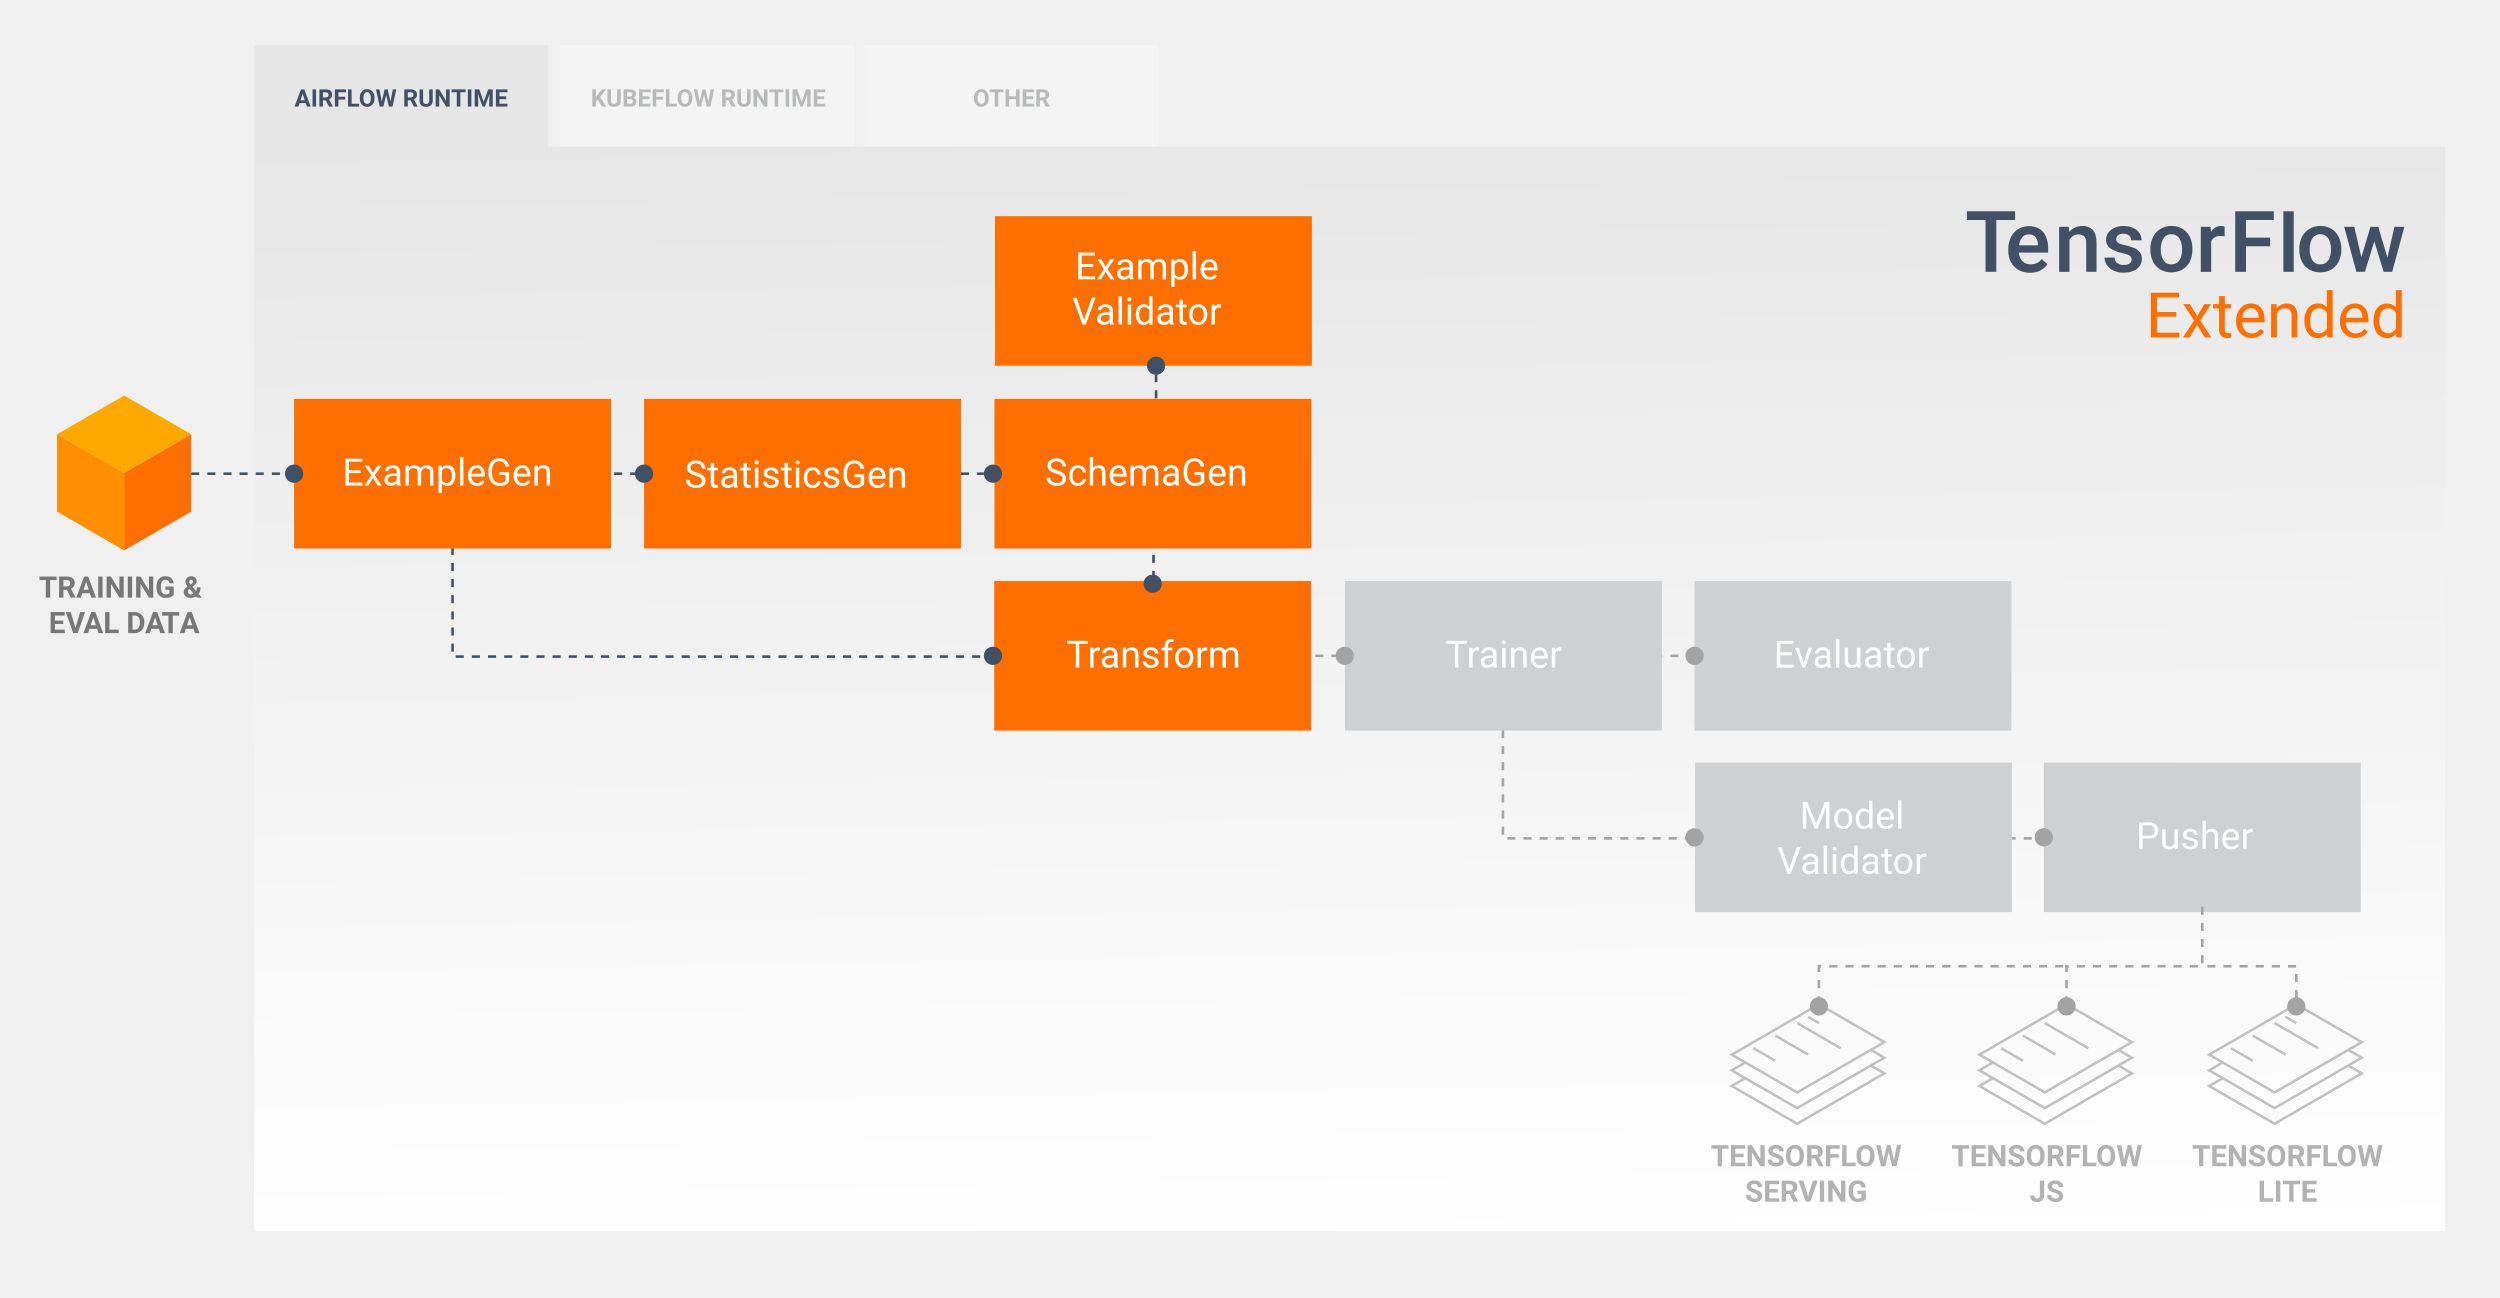
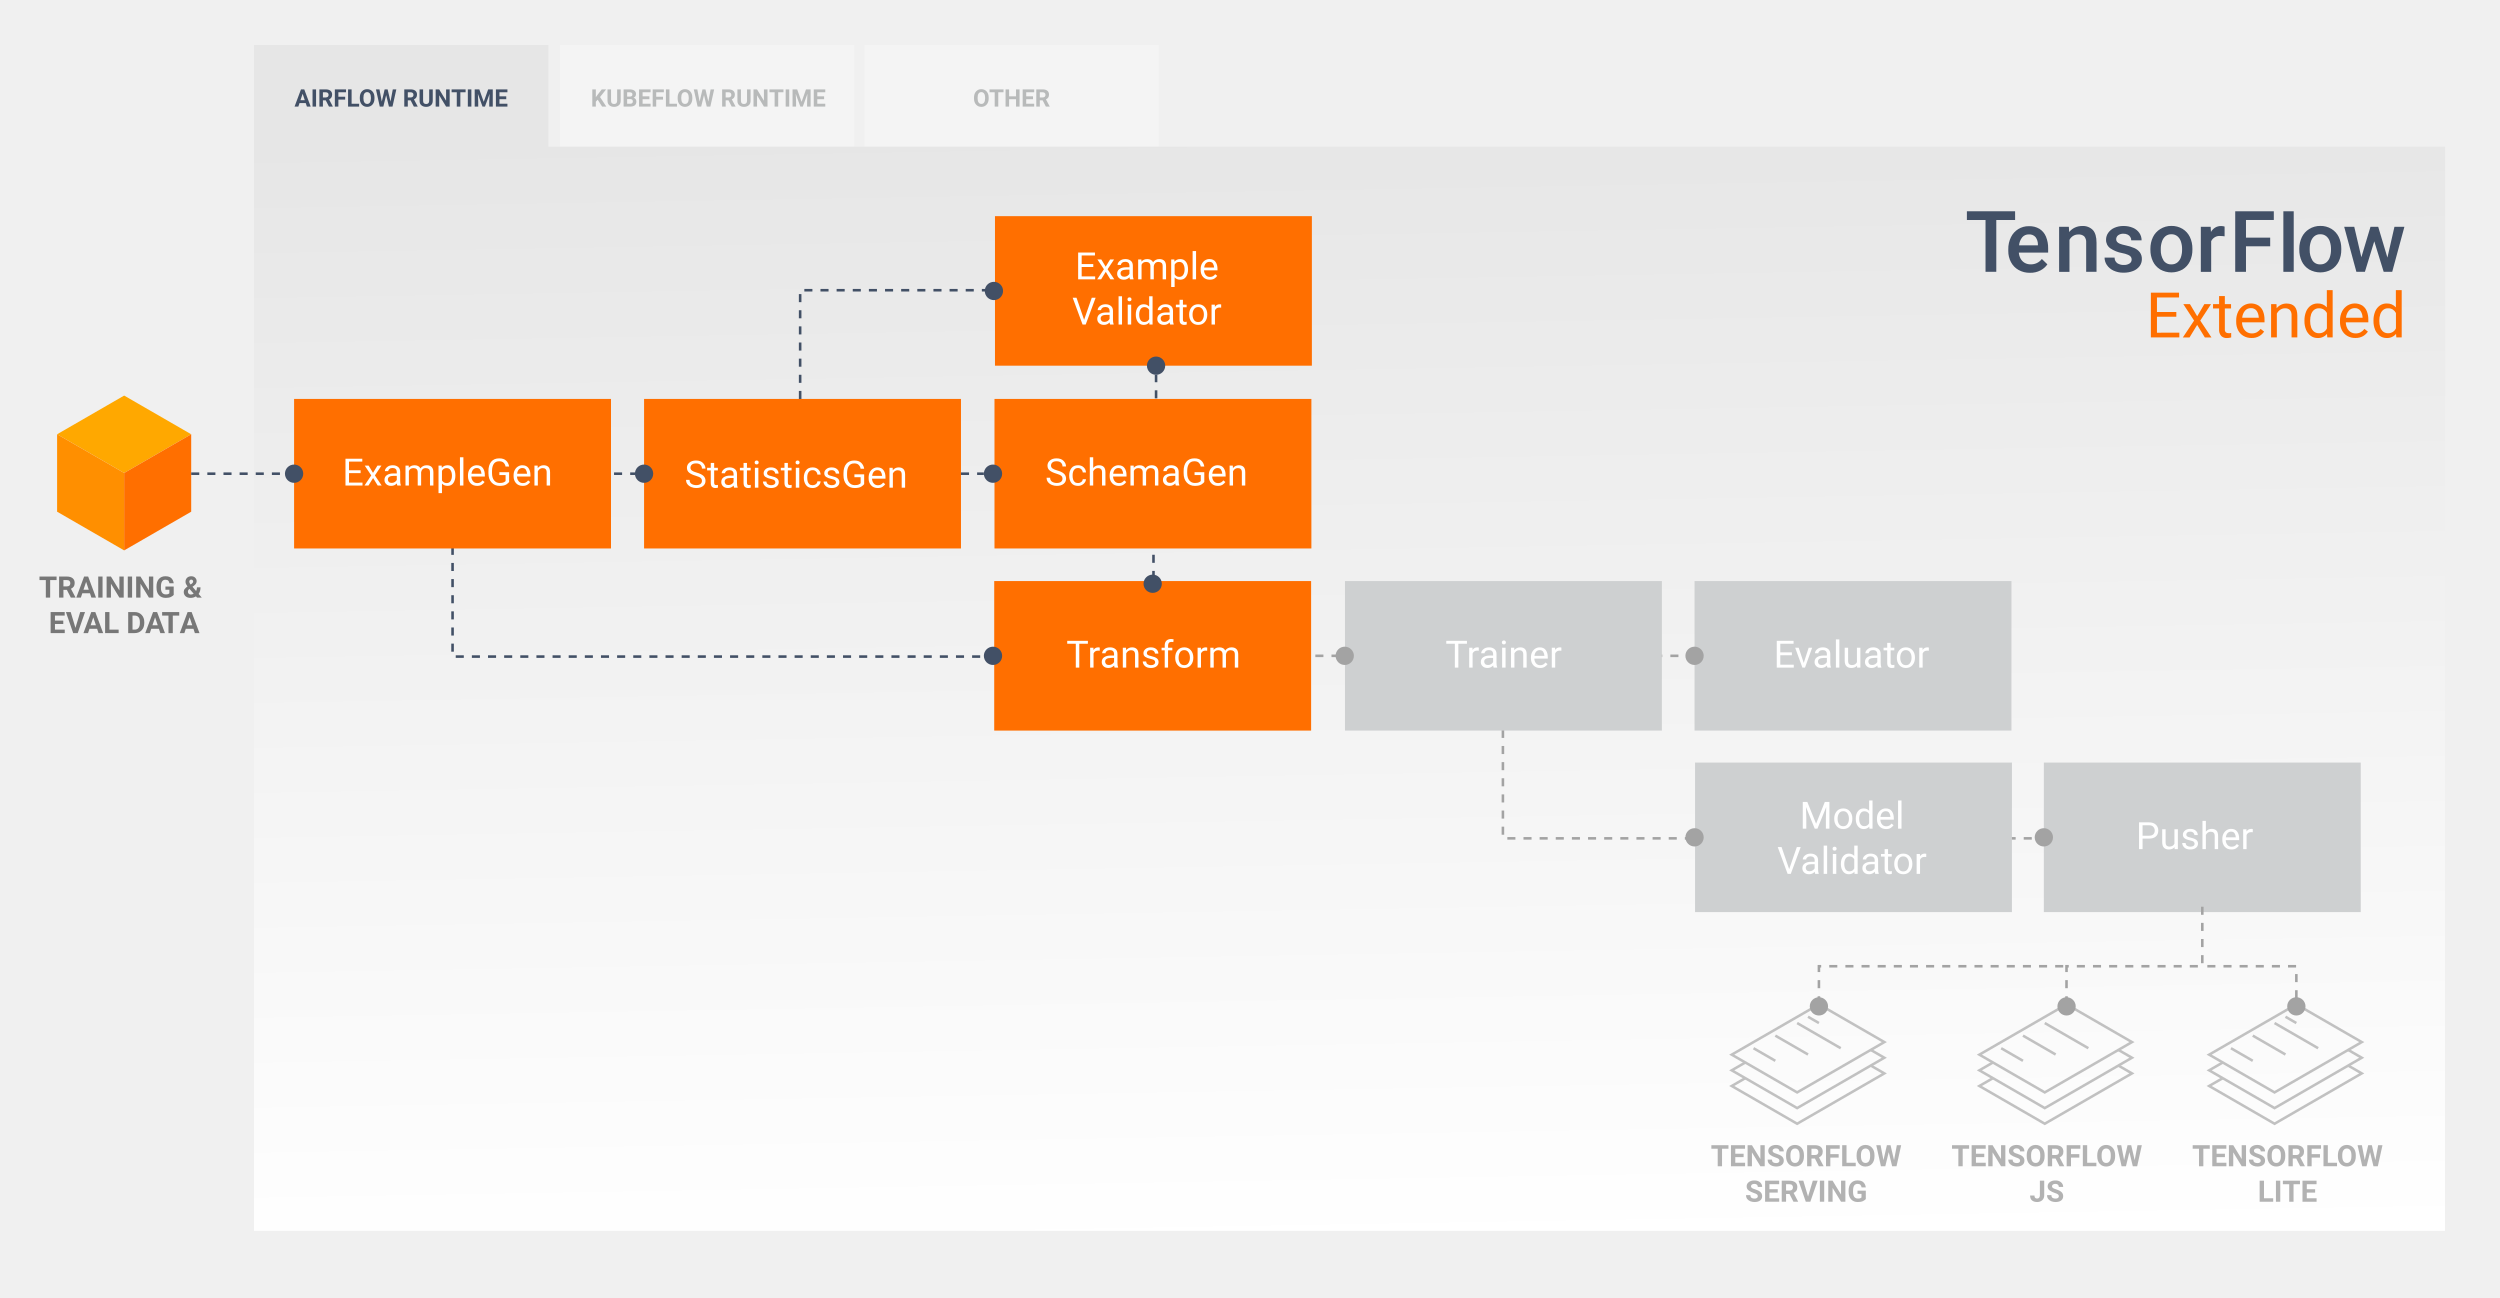
<svg xmlns="http://www.w3.org/2000/svg" id="svg161" viewBox="0 0 929.55 482.34">
  <defs>
    <style>.cls-1{fill:#f4f4f4;}.cls-2{fill:url(#linear-gradient);}.cls-3{fill:url(#linear-gradient-2);}.cls-4,.cls-9{font-size:11px;}.cls-4{fill:#b2b2b2;}.cls-15,.cls-19,.cls-4,.cls-9{font-family:Roboto-Bold, Roboto;font-weight:700;}.cls-5{letter-spacing:-0.03em;}.cls-6{letter-spacing:0em;}.cls-7{letter-spacing:-0.01em;}.cls-8{letter-spacing:0em;}.cls-9{fill:#777;}.cls-10{letter-spacing:0em;}.cls-11{letter-spacing:0.01em;}.cls-12{letter-spacing:-0.06em;}.cls-13{letter-spacing:-0.01em;}.cls-14{letter-spacing:-0.06em;}.cls-15,.cls-19{font-size:9px;}.cls-15,.cls-26{fill:#425066;}.cls-16{letter-spacing:-0.03em;}.cls-17{letter-spacing:0em;}.cls-18{letter-spacing:0em;}.cls-19{fill:#b8baba;}.cls-20{letter-spacing:0em;}.cls-21{letter-spacing:-0.03em;}.cls-22{letter-spacing:0em;}.cls-23{fill:#ffa800;}.cls-24{fill:#ff8f00;}.cls-25{fill:#ff6f00;}.cls-27{font-size:14px;fill:#fff;font-family:Roboto-Regular, Roboto;}.cls-28{letter-spacing:-0.02em;}.cls-29{letter-spacing:-0.01em;}.cls-30{fill:#ced0d1;}.cls-31,.cls-32,.cls-37{fill:none;stroke-miterlimit:10;stroke-width:0.96px;}.cls-31{stroke:#c1c1c1;}.cls-32{stroke:#425066;}.cls-32,.cls-37{stroke-dasharray:3 3;}.cls-33{letter-spacing:-0.03em;}.cls-34{letter-spacing:-0.02em;}.cls-35{letter-spacing:-0.01em;}.cls-36{letter-spacing:-0.01em;}.cls-37{stroke:#a3a3a3;}.cls-38{fill:#a3a3a3;}</style>
    <linearGradient id="linear-gradient" x1="498.21" y1="45.51" x2="505.29" y2="463.47" gradientUnits="userSpaceOnUse">
      <stop offset="0" stop-color="#e6e6e6" />
      <stop offset="1" stop-color="#fff" />
    </linearGradient>
    <linearGradient id="linear-gradient-2" x1="94.45" y1="36.36" x2="203.91" y2="36.36" gradientUnits="userSpaceOnUse">
      <stop offset="0" stop-color="#e6e6e6" />
      <stop offset="1" stop-color="#e6e6e6" />
    </linearGradient>
  </defs>
  <rect class="cls-1" x="321.39" y="16.73" width="109.47" height="39.27" />
  <rect class="cls-1" x="208.16" y="16.73" width="109.47" height="39.27" />
  <rect class="cls-2" x="94.45" y="54.52" width="814.66" height="403.14" />
  <rect class="cls-3" x="94.45" y="16.73" width="109.47" height="39.27" />
  <text class="cls-4" transform="translate(636.1 433.63)">TENSORF<tspan class="cls-5" x="48.16" y="0">L</tspan>
    <tspan class="cls-6" x="53.75" y="0">OW</tspan>
    <tspan x="12.73" y="13.2">SE</tspan>
    <tspan class="cls-7" x="25.68" y="13.2">R</tspan>
    <tspan class="cls-8" x="32.58" y="13.2">VING</tspan>
  </text>
  <text class="cls-9" transform="translate(14.46 222.2)">T<tspan class="cls-10" x="6.81" y="0">R</tspan>
    <tspan class="cls-8" x="13.86" y="0">AINING &amp; </tspan>
    <tspan class="cls-11" x="3.66" y="13.2">E</tspan>
    <tspan class="cls-12" x="10" y="13.2">V</tspan>
    <tspan class="cls-8" x="16.52" y="13.2">A</tspan>
    <tspan class="cls-7" x="23.92" y="13.2">L</tspan>
    <tspan x="29.76" y="13.2"> </tspan>
    <tspan class="cls-13" x="32.5" y="13.2">D</tspan>
    <tspan class="cls-14" x="39.5" y="13.2">AT</tspan>
    <tspan x="52.34" y="13.2">A</tspan>
  </text>
  <text class="cls-15" transform="translate(109.49 39.64)">AIRF<tspan class="cls-16" x="19.35" y="0">L</tspan>
    <tspan x="23.92" y="0">OW RU</tspan>
    <tspan class="cls-17" x="51.92" y="0">N</tspan>
    <tspan class="cls-18" x="58.24" y="0">TIME</tspan>
  </text>
  <text class="cls-19" transform="translate(219.65 39.64)">KUBEF<tspan class="cls-16" x="27.37" y="0">L</tspan>
    <tspan class="cls-18" x="31.94" y="0">OW RU</tspan>
    <tspan class="cls-20" x="59.94" y="0">N</tspan>
    <tspan class="cls-18" x="66.26" y="0">TIME</tspan>
  </text>
  <text class="cls-19" transform="translate(361.78 39.64)">
    <tspan class="cls-21">O</tspan>
    <tspan x="5.96" y="0">THER</tspan>
  </text>
  <text class="cls-4" transform="translate(725.58 433.63)">TENSORF<tspan class="cls-5" x="48.16" y="0">L</tspan>
    <tspan class="cls-6" x="53.75" y="0">OW</tspan>
    <tspan x="29.03" y="13.2">JS</tspan>
  </text>
  <text class="cls-4" transform="translate(815.06 433.63)">TENSORF<tspan class="cls-5" x="48.16" y="0">L</tspan>
    <tspan class="cls-6" x="53.75" y="0">OW</tspan>
    <tspan x="24.42" y="13.2">L</tspan>
    <tspan class="cls-22" x="30.38" y="13.2">I</tspan>
    <tspan class="cls-8" x="33.54" y="13.2">TE</tspan>
  </text>
  <polygon class="cls-23" points="21.23 161.47 46.16 147.08 71.09 161.47 46.16 175.86 21.23 161.47" />
  <polygon class="cls-24" points="21.23 161.47 21.23 190.26 46.16 204.65 46.16 175.86 21.23 161.47" />
  <polygon class="cls-25" points="71.09 161.47 71.09 190.26 46.16 204.65 46.16 175.86 71.09 161.47" />
  <path class="cls-25" d="M810.32,123.68v1.78H799.74V108.81h10.47v1.8H802V116h7.2v1.78H802v5.93Z" />
  <path class="cls-25" d="M819.61,113.09h2.49l-4,6.11,4.16,6.27h-2.46l-2.85-4.66-2.84,4.66h-2.49l4.18-6.27-4-6.11h2.47l2.7,4.52Z" />
  <path class="cls-25" d="M829.6,125.46a5.47,5.47,0,0,1-1.64.23,2.82,2.82,0,0,1-2.08-.78,3.46,3.46,0,0,1-.78-2.53V114.7h-2.25v-1.61h2.25v-3h2.14v3h2.31v1.61h-2.31v7.7a1.5,1.5,0,0,0,.37,1.18,1.51,1.51,0,0,0,1,.3,3.8,3.8,0,0,0,.53,0l.46-.09Z" />
  <path class="cls-25" d="M842,119.86h-8.37a5.18,5.18,0,0,0,.48,2.09,3.58,3.58,0,0,0,1.26,1.48,3.38,3.38,0,0,0,1.92.54,3.77,3.77,0,0,0,1.86-.43,4.53,4.53,0,0,0,1.4-1.25l1.29,1A5.4,5.4,0,0,1,840,125a5.54,5.54,0,0,1-2.84.67,5.74,5.74,0,0,1-3-.77,5.19,5.19,0,0,1-2-2.13,6.63,6.63,0,0,1-.7-3.09v-.49a7.21,7.21,0,0,1,.76-3.38,5.54,5.54,0,0,1,2-2.21,5.34,5.34,0,0,1,5.53,0,4.57,4.57,0,0,1,1.69,2.13,8.37,8.37,0,0,1,.55,3.15ZM839.85,118a4.63,4.63,0,0,0-.78-2.43,2.49,2.49,0,0,0-2.18-1,2.77,2.77,0,0,0-2.13.93,4.69,4.69,0,0,0-1.07,2.64h6.17Z" />
  <path class="cls-25" d="M854.19,117.35v8.11h-2.14v-8.13a2.91,2.91,0,0,0-.61-2.06,2.44,2.44,0,0,0-1.85-.64,3.05,3.05,0,0,0-1.77.54,3.78,3.78,0,0,0-1.24,1.44v8.85h-2.14V113.09h2l.07,1.52a4.71,4.71,0,0,1,1.61-1.29,4.66,4.66,0,0,1,2.07-.46Q854.19,112.86,854.19,117.35Z" />
  <path class="cls-25" d="M867.33,107.89v17.57h-2l-.1-1.32a4.29,4.29,0,0,1-3.52,1.54,4.19,4.19,0,0,1-2.54-.81,5.27,5.27,0,0,1-1.72-2.24,8.12,8.12,0,0,1-.61-3.23v-.24a8.41,8.41,0,0,1,.61-3.31,5.07,5.07,0,0,1,1.72-2.22,4.33,4.33,0,0,1,2.57-.79,4.25,4.25,0,0,1,3.42,1.45v-6.42Zm-2.14,14.22v-5.73A3.44,3.44,0,0,0,864,115.1a3.11,3.11,0,0,0-1.74-.47,2.83,2.83,0,0,0-1.85.6,3.48,3.48,0,0,0-1.09,1.63,7.17,7.17,0,0,0-.35,2.31v.24a7,7,0,0,0,.35,2.29,3.47,3.47,0,0,0,1.08,1.61,2.81,2.81,0,0,0,1.83.59A3.09,3.09,0,0,0,865.19,122.11Z" />
  <path class="cls-25" d="M880.59,119.86h-8.37a5.18,5.18,0,0,0,.48,2.09,3.58,3.58,0,0,0,1.26,1.48,3.38,3.38,0,0,0,1.92.54,3.77,3.77,0,0,0,1.86-.43,4.53,4.53,0,0,0,1.4-1.25l1.29,1A5.4,5.4,0,0,1,878.6,125a5.54,5.54,0,0,1-2.84.67,5.74,5.74,0,0,1-3-.77,5.19,5.19,0,0,1-2-2.13,6.63,6.63,0,0,1-.7-3.09v-.49a7.21,7.21,0,0,1,.76-3.38,5.54,5.54,0,0,1,2-2.21,5.34,5.34,0,0,1,5.53,0,4.57,4.57,0,0,1,1.69,2.13,8.37,8.37,0,0,1,.55,3.15ZM878.45,118a4.63,4.63,0,0,0-.78-2.43,2.49,2.49,0,0,0-2.18-1,2.77,2.77,0,0,0-2.13.93,4.69,4.69,0,0,0-1.07,2.64h6.17Z" />
  <path class="cls-25" d="M893,107.89v17.57h-2l-.1-1.32a4.29,4.29,0,0,1-3.52,1.54,4.19,4.19,0,0,1-2.54-.81,5.27,5.27,0,0,1-1.72-2.24,8.12,8.12,0,0,1-.61-3.23v-.24a8.41,8.41,0,0,1,.61-3.31,5.07,5.07,0,0,1,1.72-2.22,4.33,4.33,0,0,1,2.57-.79,4.25,4.25,0,0,1,3.42,1.45v-6.42Zm-2.14,14.22v-5.73a3.44,3.44,0,0,0-1.15-1.28,3.11,3.11,0,0,0-1.74-.47,2.83,2.83,0,0,0-1.85.6,3.48,3.48,0,0,0-1.09,1.63,7.17,7.17,0,0,0-.35,2.31v.24a7,7,0,0,0,.35,2.29,3.47,3.47,0,0,0,1.08,1.61,2.81,2.81,0,0,0,1.83.59A3.09,3.09,0,0,0,890.85,122.11Z" />
  <path class="cls-26" d="M749.26,81.79h-7v19.28h-4V81.79h-6.93V78.56h17.92Z" />
  <path class="cls-26" d="M761.54,93.91h-10.9a5.52,5.52,0,0,0,.66,2.27,4.06,4.06,0,0,0,1.51,1.55,4.31,4.31,0,0,0,2.22.56,5,5,0,0,0,4.17-2l2.06,2a7.19,7.19,0,0,1-2.54,2.24,8,8,0,0,1-3.93.9,8.35,8.35,0,0,1-4.27-1.06,7.17,7.17,0,0,1-2.8-2.9,8.68,8.68,0,0,1-1-4.13v-.63a9.92,9.92,0,0,1,1-4.54,7.36,7.36,0,0,1,2.72-3,7.28,7.28,0,0,1,3.9-1.07,7.19,7.19,0,0,1,4,1,6.3,6.3,0,0,1,2.4,2.9,10.92,10.92,0,0,1,.8,4.32Zm-3.8-3.08a4.62,4.62,0,0,0-.88-2.67,3,3,0,0,0-2.5-1,3.1,3.1,0,0,0-2.44,1.05,5.5,5.5,0,0,0-1.19,3h7Z" />
  <path class="cls-26" d="M778.15,85.51q1.38,1.48,1.38,4.77v10.79h-3.85V90.25a3.23,3.23,0,0,0-.72-2.37,3,3,0,0,0-2.2-.7,3.6,3.6,0,0,0-1.93.53,3.83,3.83,0,0,0-1.36,1.47v11.91h-3.85V84.34h3.62l.12,1.93a6.12,6.12,0,0,1,2.13-1.66,6.33,6.33,0,0,1,2.72-.58A5.13,5.13,0,0,1,778.15,85.51Z" />
  <path class="cls-26" d="M784.63,92.31a3.78,3.78,0,0,1-1.56-3.19,4.42,4.42,0,0,1,.8-2.54,5.46,5.46,0,0,1,2.27-1.86,8,8,0,0,1,3.41-.69,8.55,8.55,0,0,1,3.58.7,5.5,5.5,0,0,1,2.34,1.91,4.77,4.77,0,0,1,.82,2.73h-3.85a2.35,2.35,0,0,0-1.31-2.13,3.36,3.36,0,0,0-1.58-.34,3.1,3.1,0,0,0-2,.59,1.83,1.83,0,0,0-.71,1.47,1.49,1.49,0,0,0,.3.94,2.54,2.54,0,0,0,1,.7,12,12,0,0,0,2.06.59,16.32,16.32,0,0,1,3.39,1.05,5.19,5.19,0,0,1,2.07,1.61,4.07,4.07,0,0,1,.73,2.47,4.36,4.36,0,0,1-.84,2.63,5.44,5.44,0,0,1-2.39,1.8,9.27,9.27,0,0,1-3.57.64,8.41,8.41,0,0,1-3.8-.8,6.05,6.05,0,0,1-2.44-2.09,4.88,4.88,0,0,1-.83-2.71h3.73a2.47,2.47,0,0,0,1,2.07,4.13,4.13,0,0,0,2.37.66,3.76,3.76,0,0,0,2.19-.55,1.7,1.7,0,0,0,.78-1.46,1.77,1.77,0,0,0-.28-1,2.48,2.48,0,0,0-1.06-.77,10.81,10.81,0,0,0-2.22-.65A11.21,11.21,0,0,1,784.63,92.31Z" />
  <path class="cls-26" d="M800.5,88.18a7.21,7.21,0,0,1,2.7-3A7.64,7.64,0,0,1,807.35,84a7.73,7.73,0,0,1,4.18,1.11,7.2,7.2,0,0,1,2.71,3,9.92,9.92,0,0,1,.94,4.38v.32a9.92,9.92,0,0,1-.94,4.38,7.16,7.16,0,0,1-2.7,3,8.44,8.44,0,0,1-8.33,0,7.14,7.14,0,0,1-2.71-3,9.91,9.91,0,0,1-.94-4.38v-.32A9.91,9.91,0,0,1,800.5,88.18Zm3.9,8.6a3.31,3.31,0,0,0,3,1.52,3.39,3.39,0,0,0,2.2-.72,4.2,4.2,0,0,0,1.31-1.94,8.34,8.34,0,0,0,.43-2.75v-.32a8.36,8.36,0,0,0-.43-2.74,4.23,4.23,0,0,0-1.32-2,3.42,3.42,0,0,0-2.23-.73,3.34,3.34,0,0,0-2.2.73,4.28,4.28,0,0,0-1.31,2,8.35,8.35,0,0,0-.43,2.74v.32A7,7,0,0,0,804.41,96.77Z" />
  <path class="cls-26" d="M826.54,84.1a3.14,3.14,0,0,1,.61.14l0,3.63a9.68,9.68,0,0,0-1.53-.12,3.43,3.43,0,0,0-3.46,1.93v11.4h-3.85V84.34h3.66l.11,1.89a4.67,4.67,0,0,1,1.58-1.62,4.12,4.12,0,0,1,2.18-.57A5,5,0,0,1,826.54,84.1Z" />
  <path class="cls-26" d="M835.1,81.79v6.57h9v3.22h-9v9.49h-4V78.56h14.35v3.23Z" />
  <path class="cls-26" d="M849,101.07V78.56h3.85v22.51Z" />
  <path class="cls-26" d="M855.87,88.18a7.21,7.21,0,0,1,2.7-3A7.64,7.64,0,0,1,862.71,84a7.73,7.73,0,0,1,4.18,1.11,7.2,7.2,0,0,1,2.71,3,9.92,9.92,0,0,1,.94,4.38v.32a9.92,9.92,0,0,1-.94,4.38,7.16,7.16,0,0,1-2.7,3,8.44,8.44,0,0,1-8.33,0,7.14,7.14,0,0,1-2.71-3,9.91,9.91,0,0,1-.94-4.38v-.32A9.91,9.91,0,0,1,855.87,88.18Zm3.9,8.6a3.31,3.31,0,0,0,3,1.52,3.39,3.39,0,0,0,2.2-.72,4.2,4.2,0,0,0,1.31-1.94,8.34,8.34,0,0,0,.43-2.75v-.32a8.36,8.36,0,0,0-.43-2.74,4.23,4.23,0,0,0-1.32-2,3.42,3.42,0,0,0-2.23-.73,3.34,3.34,0,0,0-2.2.73,4.28,4.28,0,0,0-1.31,2,8.35,8.35,0,0,0-.43,2.74v.32A7,7,0,0,0,859.78,96.77Z" />
  <path class="cls-26" d="M894,84.34l-4.53,16.73h-3.17L882.8,89.72l-3.48,11.35h-3.17l-4.53-16.73h3.74L878,95.64l3.39-11.3h2.88l3.42,11.44,2.61-11.44Z" />
  <rect class="cls-25" x="239.48" y="148.33" width="117.83" height="55.6" />
  <text class="cls-27" transform="translate(254.54 181.32)">StatisticsGen</text>
  <rect class="cls-25" x="369.77" y="148.33" width="117.83" height="55.6" />
  <text class="cls-27" transform="translate(388.6 180.52)">SchemaGen</text>
  <rect class="cls-25" x="369.95" y="80.37" width="117.83" height="55.6" />
  <text class="cls-27" transform="translate(399.72 103.86)">Example<tspan class="cls-28" x="-1.08" y="16.8">V</tspan>
    <tspan x="7.51" y="16.8">alida</tspan>
    <tspan class="cls-29" x="37.43" y="16.8">t</tspan>
    <tspan x="41.81" y="16.8">or</tspan>
  </text>
  <rect class="cls-30" x="759.94" y="283.54" width="117.83" height="55.6" />
  <text class="cls-27" transform="translate(794.18 315.72)">Pusher</text>
  <polyline class="cls-31" points="873.1 396.2 878.14 399.11 845.72 417.83 821.41 403.79 826.45 400.88" />
  <polyline class="cls-31" points="873.1 390.38 878.14 393.29 845.72 412.01 821.41 397.97 826.45 395.06" />
  <polygon class="cls-31" points="821.41 392.14 853.83 373.43 878.14 387.47 845.72 406.18 821.41 392.14" />
  <line class="cls-31" x1="845.72" y1="380.39" x2="861.93" y2="389.75" />
  <line class="cls-31" x1="837.62" y1="385.07" x2="849.78" y2="392.09" />
  <line class="cls-31" x1="829.51" y1="389.75" x2="837.62" y2="394.43" />
  <line class="cls-31" x1="849.78" y1="378.05" x2="853.83" y2="380.39" />
  <polyline class="cls-31" points="787.66 396.2 792.7 399.11 760.28 417.83 735.97 403.79 741.01 400.88" />
  <polyline class="cls-31" points="787.66 390.38 792.7 393.29 760.28 412.01 735.97 397.97 741.01 395.06" />
  <polygon class="cls-31" points="735.97 392.14 768.39 373.43 792.7 387.47 760.28 406.18 735.97 392.14" />
  <line class="cls-31" x1="760.28" y1="380.39" x2="776.49" y2="389.75" />
  <line class="cls-31" x1="752.18" y1="385.07" x2="764.33" y2="392.09" />
  <line class="cls-31" x1="744.07" y1="389.75" x2="752.18" y2="394.43" />
  <polyline class="cls-31" points="695.59 396.2 700.63 399.11 668.21 417.83 643.89 403.79 648.93 400.88" />
  <polyline class="cls-31" points="695.59 390.38 700.63 393.29 668.21 412.01 643.89 397.97 648.93 395.06" />
  <polygon class="cls-31" points="643.89 392.14 676.31 373.43 700.63 387.47 668.21 406.18 643.89 392.14" />
  <line class="cls-31" x1="668.21" y1="380.39" x2="684.42" y2="389.75" />
  <line class="cls-31" x1="660.1" y1="385.07" x2="672.26" y2="392.09" />
  <line class="cls-31" x1="652" y1="389.75" x2="660.1" y2="394.43" />
  <line class="cls-31" x1="672.26" y1="378.05" x2="676.31" y2="380.39" />
  <line class="cls-32" x1="71.09" y1="176.13" x2="109.35" y2="176.13" />
  <rect class="cls-25" x="369.67" y="216.05" width="117.83" height="55.6" />
  <text class="cls-27" transform="translate(396.47 248.23)">
    <tspan class="cls-33">T</tspan>
    <tspan class="cls-34" x="7.9" y="0">r</tspan>
    <tspan x="12.43" y="0">ansform</tspan>
  </text>
  <rect class="cls-30" x="630.07" y="216.05" width="117.83" height="55.6" />
  <text class="cls-27" transform="translate(659.48 248.23)">
    <tspan class="cls-35">E</tspan>
    <tspan class="cls-36" x="7.78" y="0">v</tspan>
    <tspan x="14.46" y="0">alua</tspan>
    <tspan class="cls-29" x="40.8" y="0">t</tspan>
    <tspan x="45.18" y="0">or</tspan>
  </text>
  <polyline class="cls-37" points="558.81 271.37 558.81 311.72 761.75 311.72" />
  <rect class="cls-30" x="630.25" y="283.54" width="117.83" height="55.6" />
  <text class="cls-27" transform="translate(669.15 308.12)">Model<tspan class="cls-28" x="-8.35" y="16.8">V</tspan>
    <tspan x="0.25" y="16.8">alida</tspan>
    <tspan class="cls-29" x="30.17" y="16.8">t</tspan>
    <tspan x="34.54" y="16.8">or</tspan>
  </text>
  <polyline class="cls-32" points="370.45 244.13 168.27 244.13 168.27 203.33" />
  <line class="cls-32" x1="222.31" y1="176.13" x2="236.16" y2="176.13" />
  <line class="cls-32" x1="357.31" y1="176.13" x2="365.82" y2="176.13" />
  <circle class="cls-26" cx="239.48" cy="176.13" r="3.4" />
  <circle class="cls-26" cx="369.22" cy="176.13" r="3.4" />
  <circle class="cls-26" cx="429.85" cy="135.97" r="3.4" />
  <circle class="cls-26" cx="369.22" cy="243.85" r="3.4" />
  <circle class="cls-26" cx="428.59" cy="217.05" r="3.4" />
  <circle class="cls-38" cx="630.07" cy="243.85" r="3.4" />
  <circle class="cls-38" cx="630.07" cy="311.34" r="3.4" />
  <circle class="cls-38" cx="676.31" cy="374.19" r="3.4" />
  <circle class="cls-38" cx="768.39" cy="374.19" r="3.4" />
  <circle class="cls-38" cx="853.83" cy="374.19" r="3.4" />
  <circle class="cls-38" cx="759.94" cy="311.34" r="3.4" />
  <rect class="cls-25" x="109.35" y="148.33" width="117.83" height="55.6" />
  <text class="cls-27" transform="translate(127.3 180.52)">ExampleGen</text>
  <circle class="cls-26" cx="109.35" cy="176.13" r="3.4" />
  <polyline class="cls-37" points="818.86 337.14 818.86 359.27 853.83 359.27 853.83 373.43" />
  <polyline class="cls-37" points="768.37 373.43 768.37 359.27 818.86 359.27" />
  <polyline class="cls-37" points="676.31 373.43 676.31 359.27 768.37 359.27" />
  <line class="cls-32" x1="429.85" y1="148.12" x2="429.85" y2="139.37" />
  <line class="cls-32" x1="428.89" y1="215.27" x2="428.89" y2="203.72" />
  <line class="cls-37" x1="630.07" y1="243.85" x2="487.5" y2="243.85" />
  <rect class="cls-30" x="500.09" y="216.05" width="117.83" height="55.6" />
  <text class="cls-27" transform="translate(537.41 248.23)">
    <tspan class="cls-33">T</tspan>
    <tspan class="cls-34" x="7.9" y="0">r</tspan>
    <tspan x="12.43" y="0">ainer</tspan>
  </text>
  <circle class="cls-38" cx="500" cy="243.85" r="3.4" />
+   <circle class="cls-26" cx="369.56" cy="108.19" r="3.4" />
+   <polyline class="cls-32" points="297.51 148.35 297.51 107.91 369.06 107.91" />
</svg>
